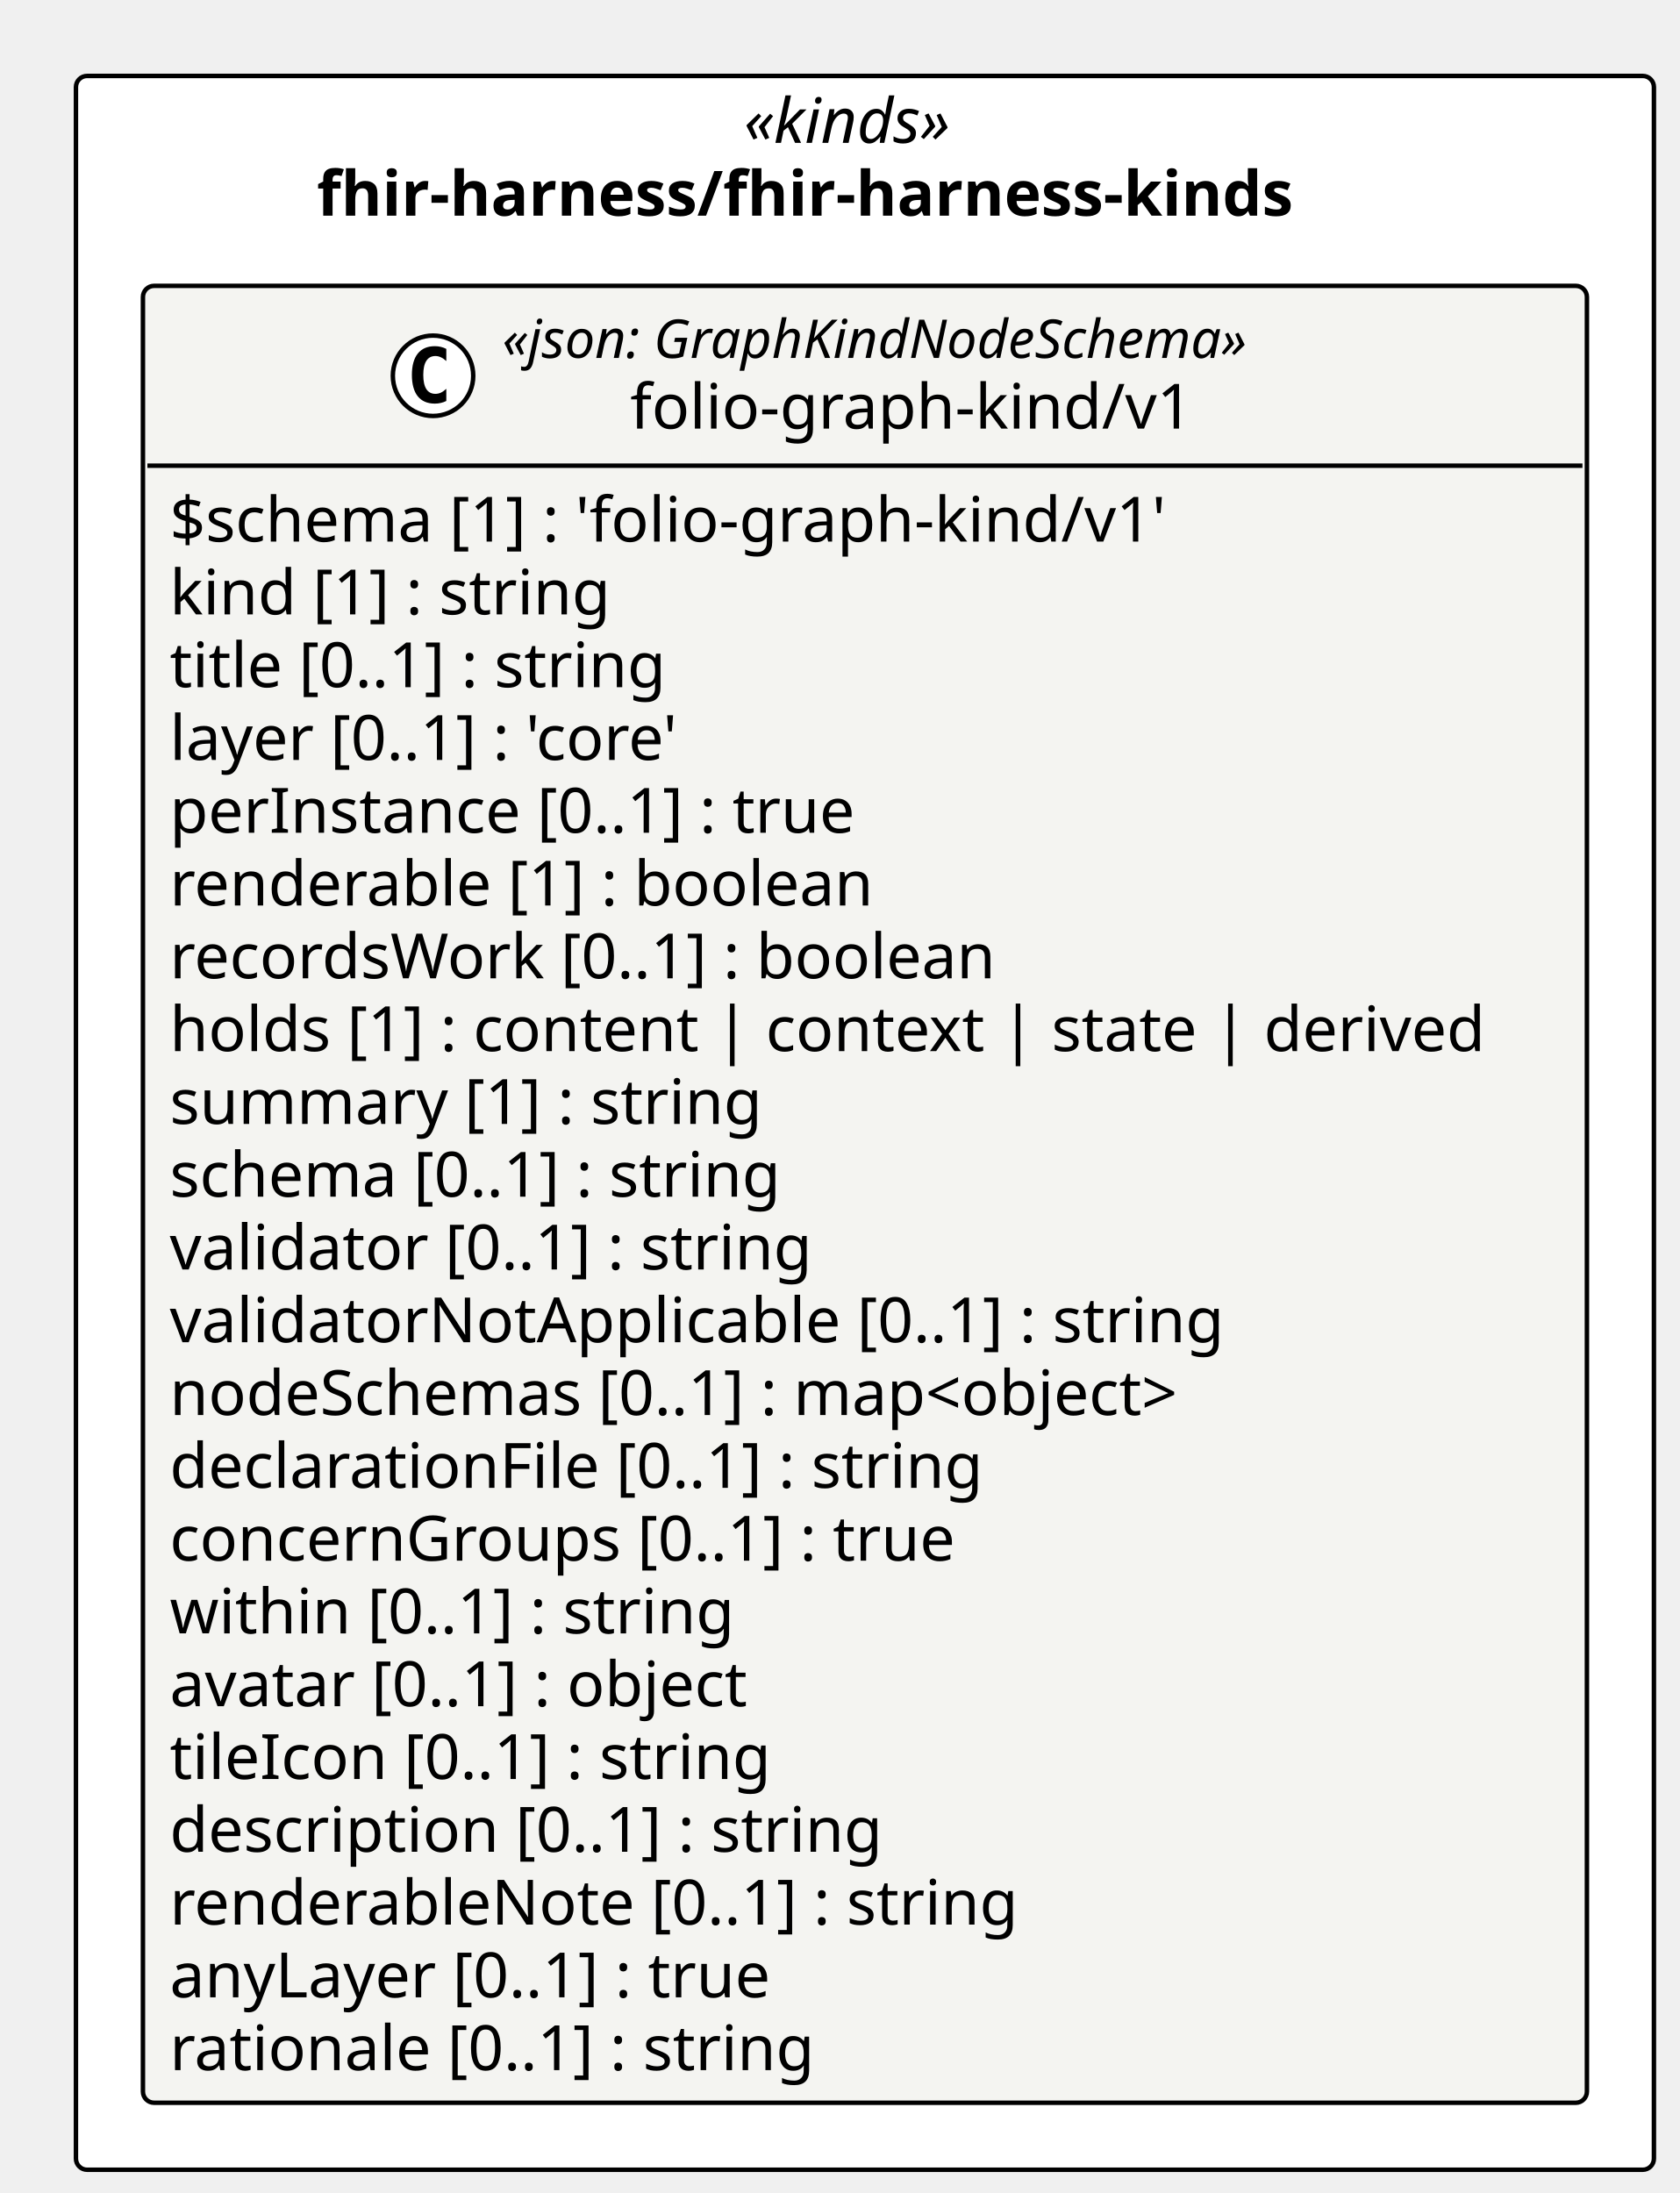
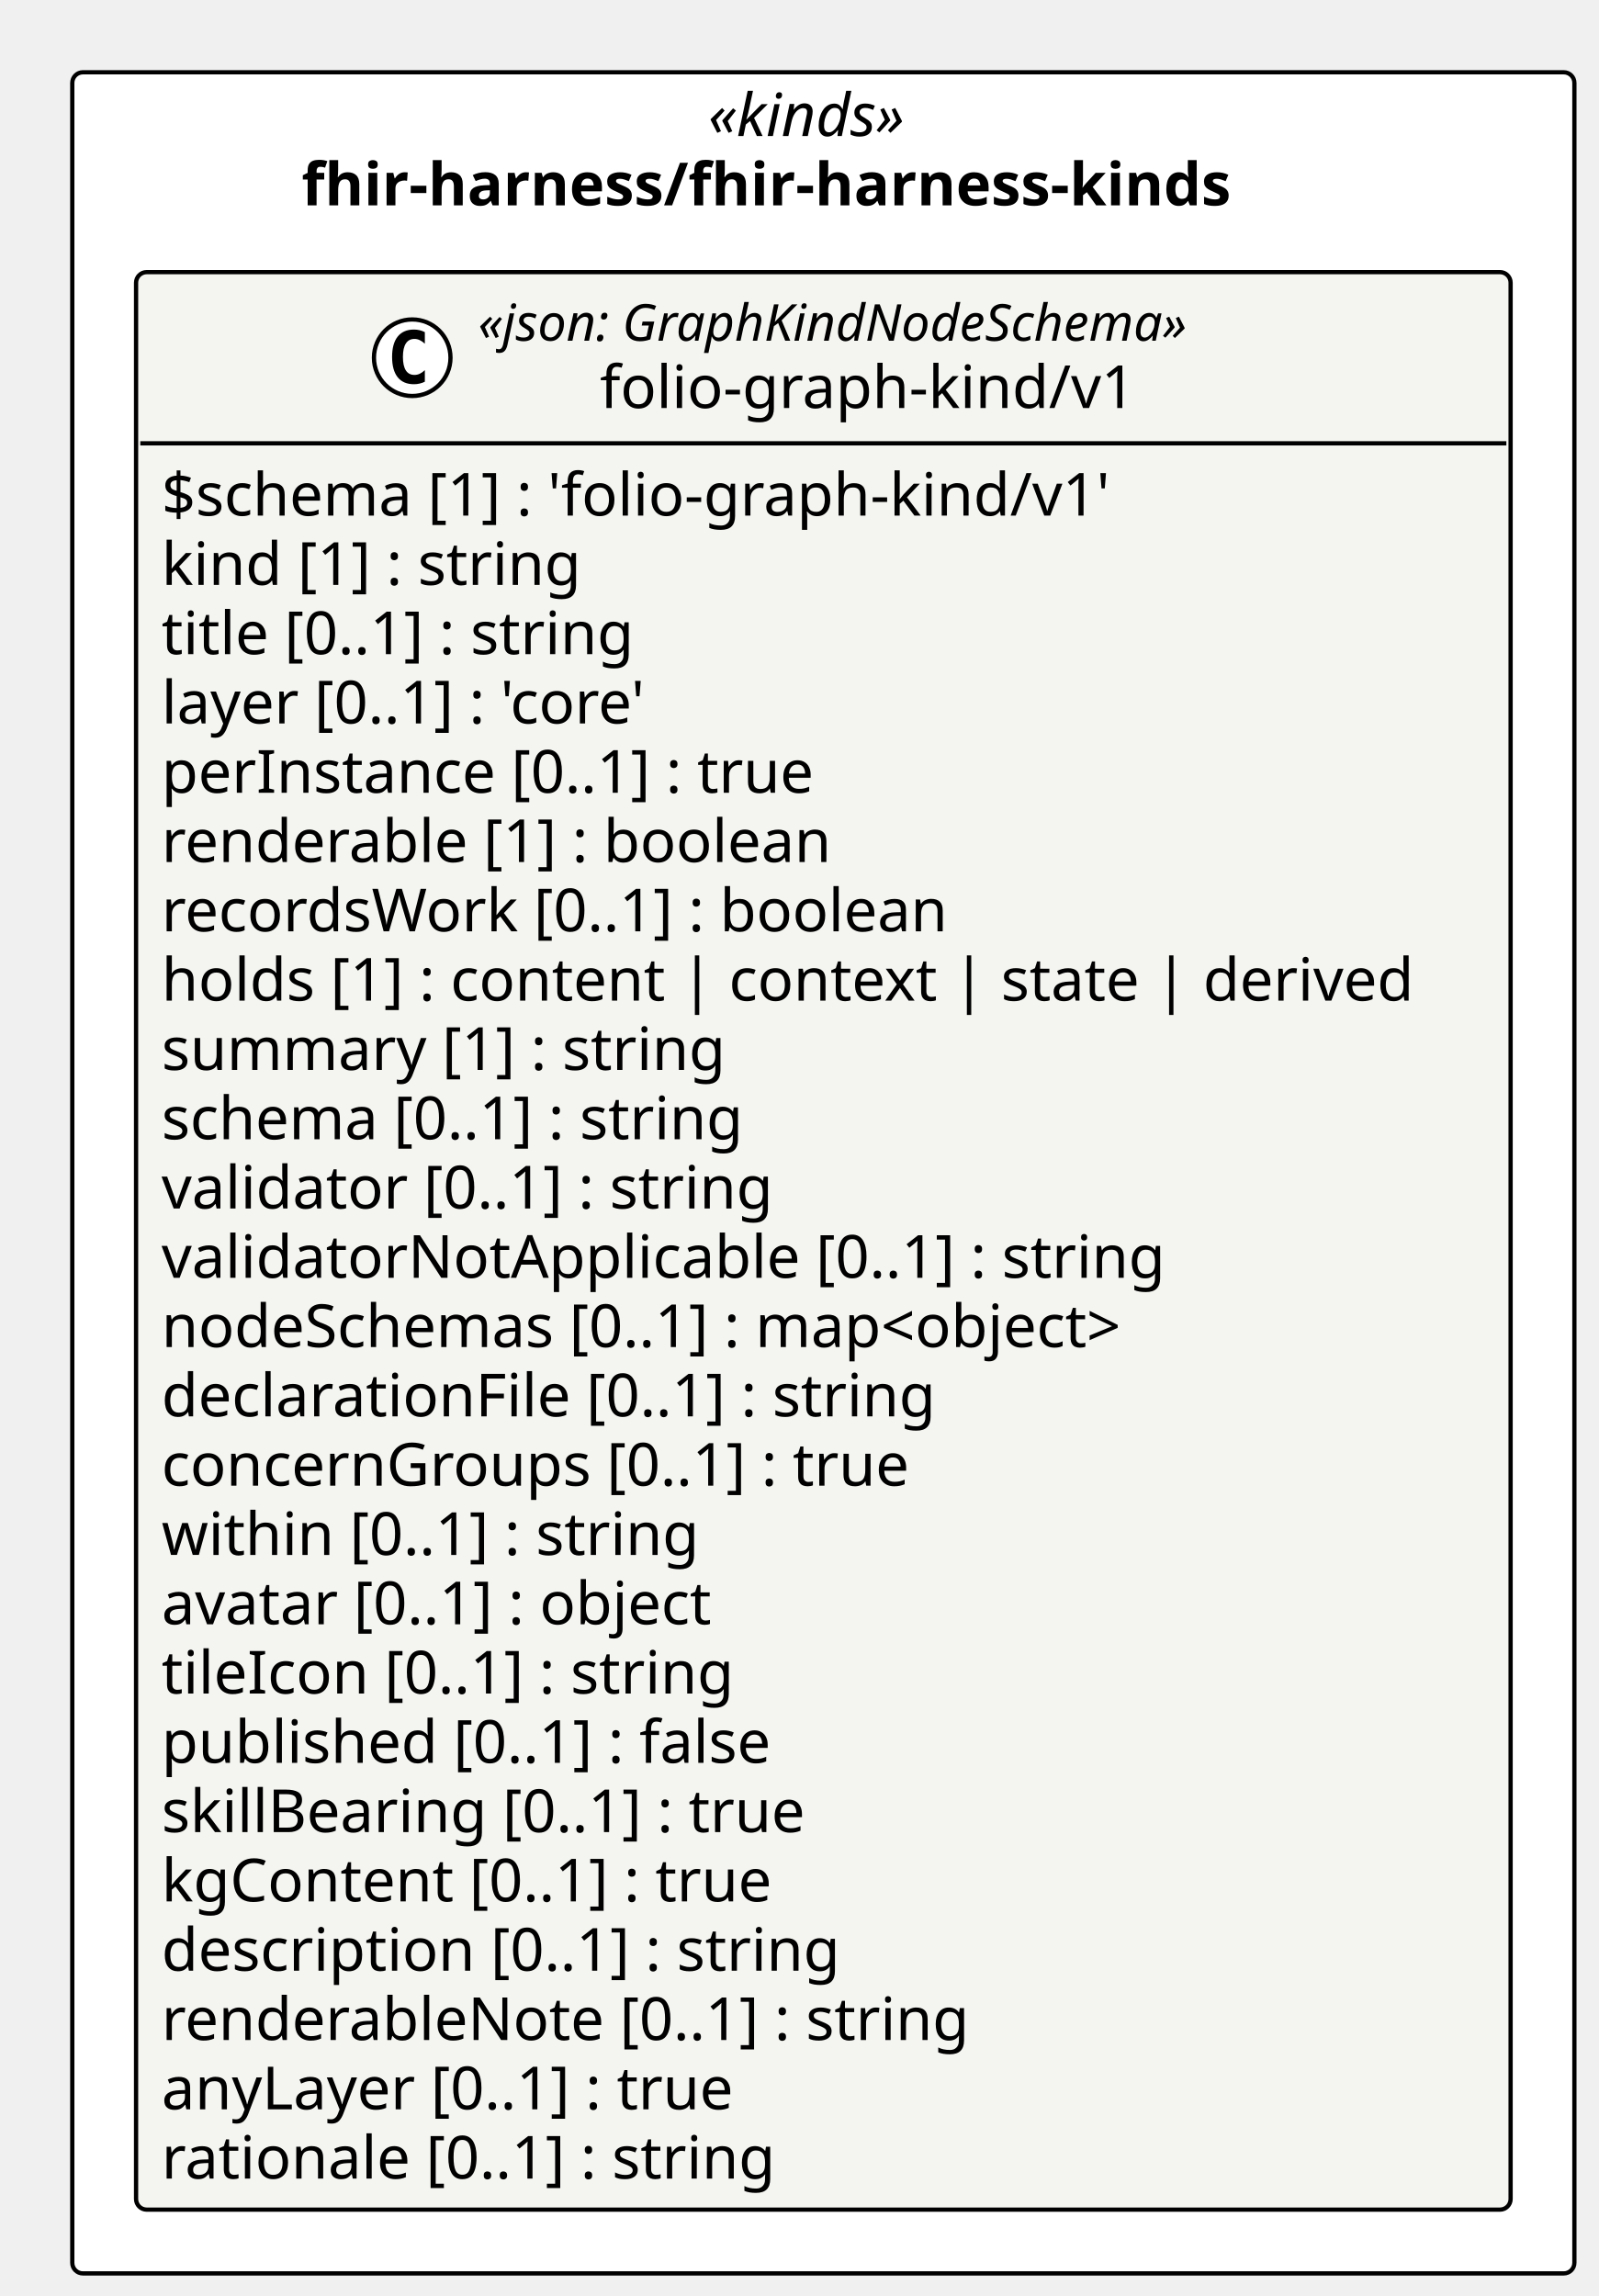
- <svg xmlns="http://www.w3.org/2000/svg" contentStyleType="text/css" height="491px" preserveAspectRatio="none" style="width:376px;height:491px;background:#FFFFFF;" version="1.1" viewBox="0 0 376 491" width="376px" zoomAndPan="magnify">
+ <svg xmlns="http://www.w3.org/2000/svg" contentStyleType="text/css" height="540px" preserveAspectRatio="none" style="width:376px;height:540px;background:#FFFFFF;" version="1.1" viewBox="0 0 376 540" width="376px" zoomAndPan="magnify">
  <defs />
  <g>
-     <rect fill="#FFFFFF" height="468.797" rx="2.5" ry="2.5" style="stroke:#000000;stroke-width:1.0;" width="353.268" x="17" y="17" />
+     <rect fill="#FFFFFF" height="517.688" rx="2.5" ry="2.5" style="stroke:#000000;stroke-width:1.0;" width="353.268" x="17" y="17" />
    <text fill="#000000" font-family="Verdana" font-size="14" font-style="italic" lengthAdjust="spacing" textLength="54.182" x="166.543" y="31.995">«kinds»</text>
    <text fill="#000000" font-family="Verdana" font-size="14" font-weight="bold" lengthAdjust="spacing" textLength="245.39" x="70.939" y="48.292">fhir-harness/fhir-harness-kinds</text>
    <g id="elem_fhir_harness_fhir_harness_kinds_folio_graph_kind_v1_folio_graph_kind_v1">
-       <rect codeLine="11" fill="#F4F4F1" height="406.797" id="fhir_harness_fhir_harness_kinds_folio_graph_kind_v1_folio_graph_kind_v1" rx="2.5" ry="2.5" style="stroke:#000000;stroke-width:1.0;" width="323.268" x="32" y="64" />
+       <rect codeLine="11" fill="#F4F4F1" height="455.688" id="fhir_harness_fhir_harness_kinds_folio_graph_kind_v1_folio_graph_kind_v1" rx="2.5" ry="2.5" style="stroke:#000000;stroke-width:1.0;" width="323.268" x="32" y="64" />
      <ellipse cx="96.947" cy="84.133" fill="#FFFFFF" rx="9" ry="9" style="stroke:#000000;stroke-width:1.0;" />
      <path d="M99.916,89.773 Q99.338,90.07 98.697,90.211 Q98.057,90.367 97.353,90.367 Q94.853,90.367 93.525,88.727 Q92.213,87.07 92.213,83.945 Q92.213,80.82 93.525,79.164 Q94.853,77.508 97.353,77.508 Q98.057,77.508 98.697,77.664 Q99.353,77.82 99.916,78.117 L99.916,80.836 Q99.291,80.258 98.697,79.992 Q98.103,79.711 97.478,79.711 Q96.135,79.711 95.447,80.789 Q94.76,81.852 94.76,83.945 Q94.76,86.039 95.447,87.117 Q96.135,88.18 97.478,88.18 Q98.103,88.18 98.697,87.914 Q99.291,87.633 99.916,87.055 L99.916,89.773 Z " fill="#000000" />
      <text fill="#000000" font-family="Verdana" font-size="12" font-style="italic" lengthAdjust="spacing" textLength="189.873" x="112.447" y="80.139">«json: GraphKindNodeSchema»</text>
      <text fill="#000000" font-family="Verdana" font-size="14" lengthAdjust="spacing" textLength="132.59" x="141.089" y="95.964">folio-graph-kind/v1</text>
      <line style="stroke:#000000;stroke-width:1.0;" x1="33" x2="354.268" y1="104.266" y2="104.266" />
      <text fill="#000000" font-family="Verdana" font-size="14" lengthAdjust="spacing" textLength="241.787" x="38" y="121.261">$schema [1] : 'folio-graph-kind/v1'</text>
      <text fill="#000000" font-family="Verdana" font-size="14" lengthAdjust="spacing" textLength="107.844" x="38" y="137.558">kind [1] : string</text>
      <text fill="#000000" font-family="Verdana" font-size="14" lengthAdjust="spacing" textLength="123.266" x="38" y="153.855">title [0..1] : string</text>
      <text fill="#000000" font-family="Verdana" font-size="14" lengthAdjust="spacing" textLength="129.158" x="38" y="170.151">layer [0..1] : 'core'</text>
      <text fill="#000000" font-family="Verdana" font-size="14" lengthAdjust="spacing" textLength="167.241" x="38" y="186.448">perInstance [0..1] : true</text>
      <text fill="#000000" font-family="Verdana" font-size="14" lengthAdjust="spacing" textLength="170.338" x="38" y="202.745">renderable [1] : boolean</text>
      <text fill="#000000" font-family="Verdana" font-size="14" lengthAdjust="spacing" textLength="200.519" x="38" y="219.042">recordsWork [0..1] : boolean</text>
      <text fill="#000000" font-family="Verdana" font-size="14" lengthAdjust="spacing" textLength="311.268" x="38" y="235.339">holds [1] : content | context | state | derived</text>
      <text fill="#000000" font-family="Verdana" font-size="14" lengthAdjust="spacing" textLength="144.149" x="38" y="251.636">summary [1] : string</text>
      <text fill="#000000" font-family="Verdana" font-size="14" lengthAdjust="spacing" textLength="150.589" x="38" y="267.933">schema [0..1] : string</text>
      <text fill="#000000" font-family="Verdana" font-size="14" lengthAdjust="spacing" textLength="157.815" x="38" y="284.229">validator [0..1] : string</text>
      <text fill="#000000" font-family="Verdana" font-size="14" lengthAdjust="spacing" textLength="255.138" x="38" y="300.526">validatorNotApplicable [0..1] : string</text>
      <text fill="#000000" font-family="Verdana" font-size="14" lengthAdjust="spacing" textLength="251.932" x="38" y="316.823">nodeSchemas [0..1] : map&lt;object&gt;</text>
      <text fill="#000000" font-family="Verdana" font-size="14" lengthAdjust="spacing" textLength="199.158" x="38" y="333.12">declarationFile [0..1] : string</text>
      <text fill="#000000" font-family="Verdana" font-size="14" lengthAdjust="spacing" textLength="190.736" x="38" y="349.417">concernGroups [0..1] : true</text>
      <text fill="#000000" font-family="Verdana" font-size="14" lengthAdjust="spacing" textLength="138.359" x="38" y="365.714">within [0..1] : string</text>
      <text fill="#000000" font-family="Verdana" font-size="14" lengthAdjust="spacing" textLength="144.115" x="38" y="382.011">avatar [0..1] : object</text>
      <text fill="#000000" font-family="Verdana" font-size="14" lengthAdjust="spacing" textLength="147.041" x="38" y="398.308">tileIcon [0..1] : string</text>
-       <text fill="#000000" font-family="Verdana" font-size="14" lengthAdjust="spacing" textLength="173.735" x="38" y="414.604">description [0..1] : string</text>
-       <text fill="#000000" font-family="Verdana" font-size="14" lengthAdjust="spacing" textLength="205.502" x="38" y="430.901">renderableNote [0..1] : string</text>
-       <text fill="#000000" font-family="Verdana" font-size="14" lengthAdjust="spacing" textLength="149.208" x="38" y="447.198">anyLayer [0..1] : true</text>
-       <text fill="#000000" font-family="Verdana" font-size="14" lengthAdjust="spacing" textLength="158.129" x="38" y="463.495">rationale [0..1] : string</text>
+       <text fill="#000000" font-family="Verdana" font-size="14" lengthAdjust="spacing" textLength="157.103" x="38" y="414.604">published [0..1] : false</text>
+       <text fill="#000000" font-family="Verdana" font-size="14" lengthAdjust="spacing" textLength="165.71" x="38" y="430.901">skillBearing [0..1] : true</text>
+       <text fill="#000000" font-family="Verdana" font-size="14" lengthAdjust="spacing" textLength="157.11" x="38" y="447.198">kgContent [0..1] : true</text>
+       <text fill="#000000" font-family="Verdana" font-size="14" lengthAdjust="spacing" textLength="173.735" x="38" y="463.495">description [0..1] : string</text>
+       <text fill="#000000" font-family="Verdana" font-size="14" lengthAdjust="spacing" textLength="205.502" x="38" y="479.792">renderableNote [0..1] : string</text>
+       <text fill="#000000" font-family="Verdana" font-size="14" lengthAdjust="spacing" textLength="149.208" x="38" y="496.089">anyLayer [0..1] : true</text>
+       <text fill="#000000" font-family="Verdana" font-size="14" lengthAdjust="spacing" textLength="158.129" x="38" y="512.386">rationale [0..1] : string</text>
    </g>
  </g>
</svg>
